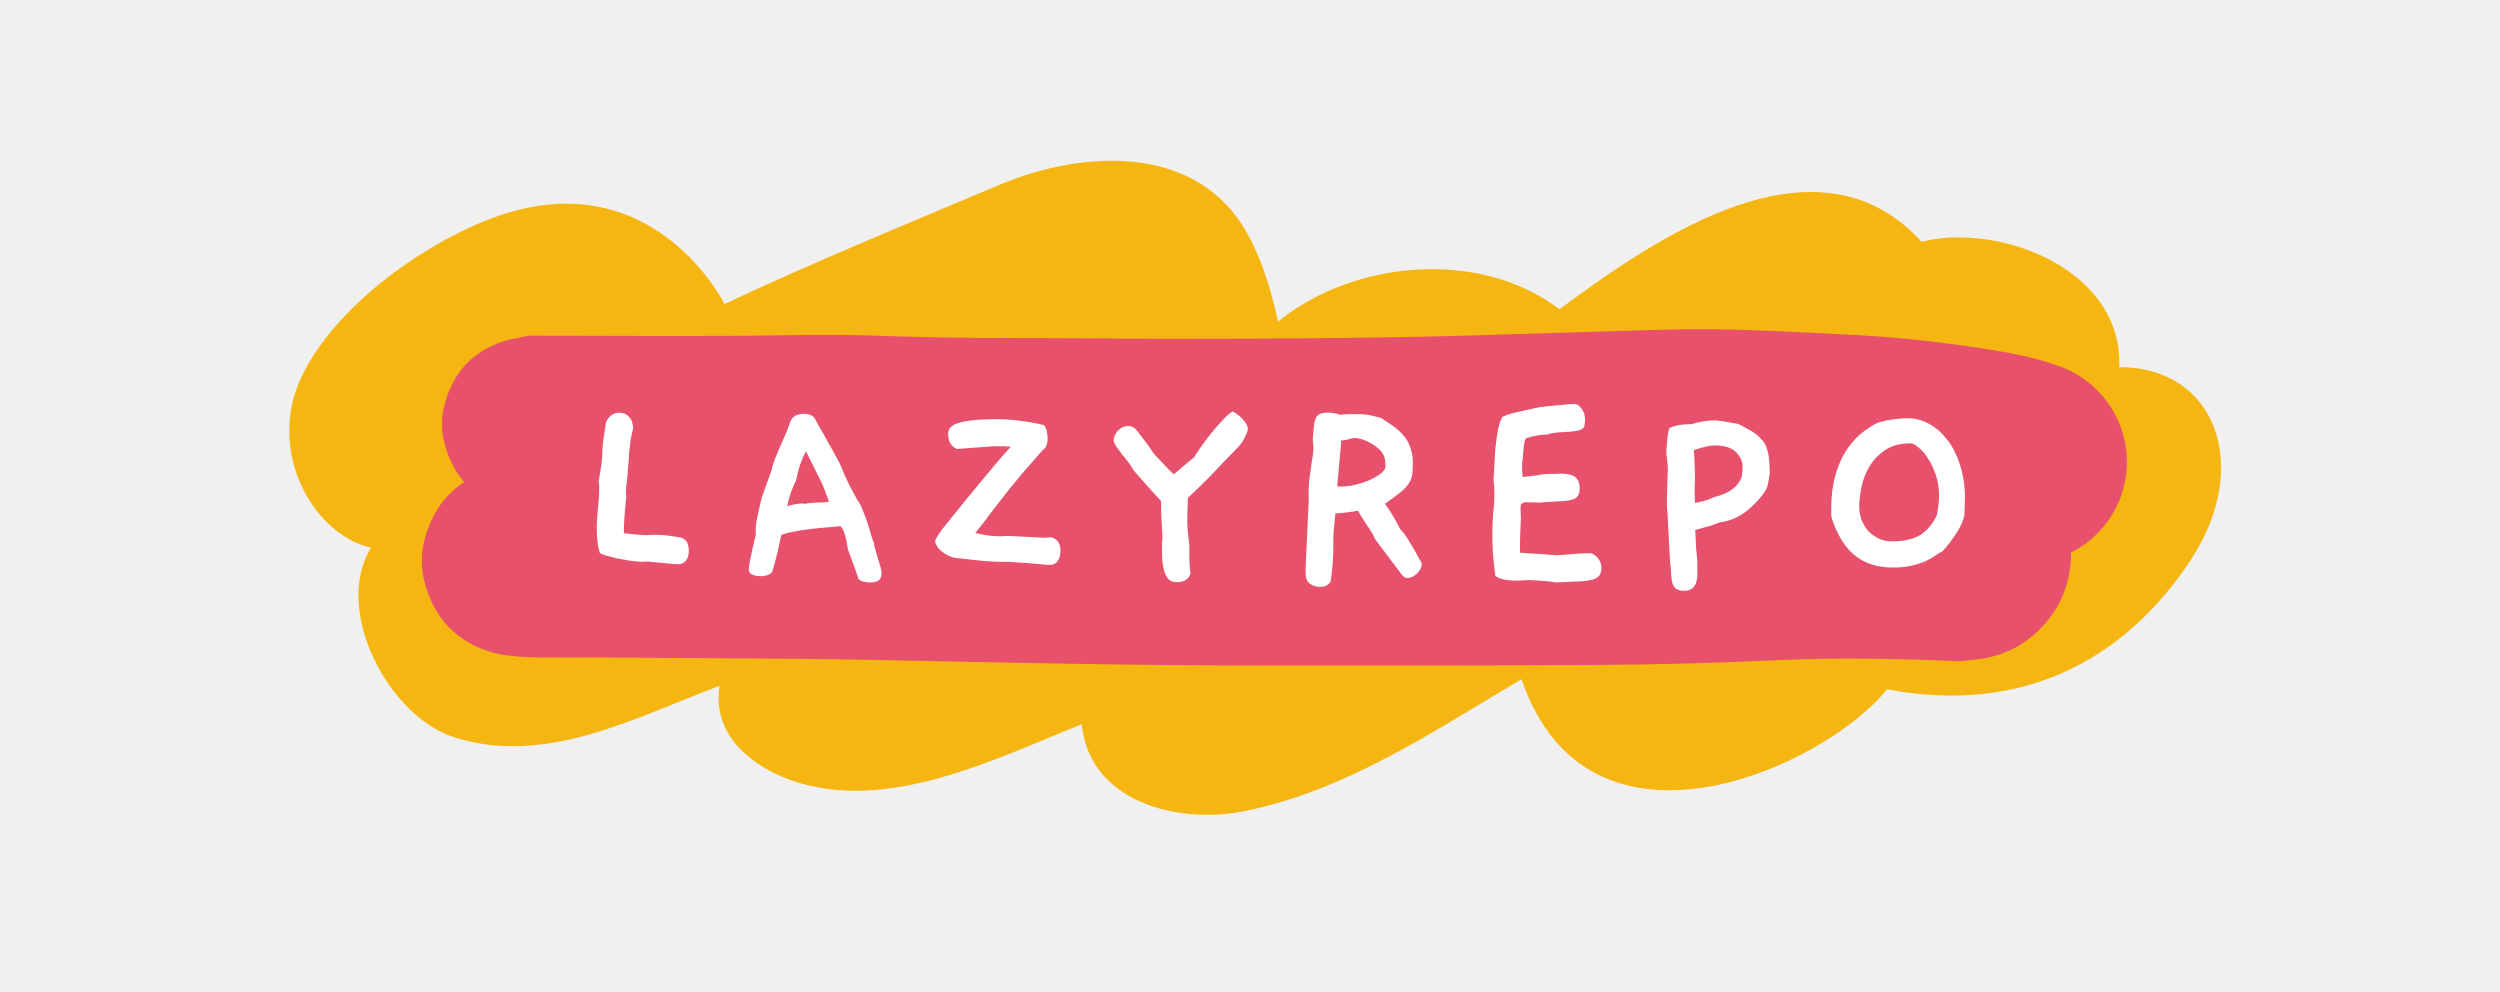
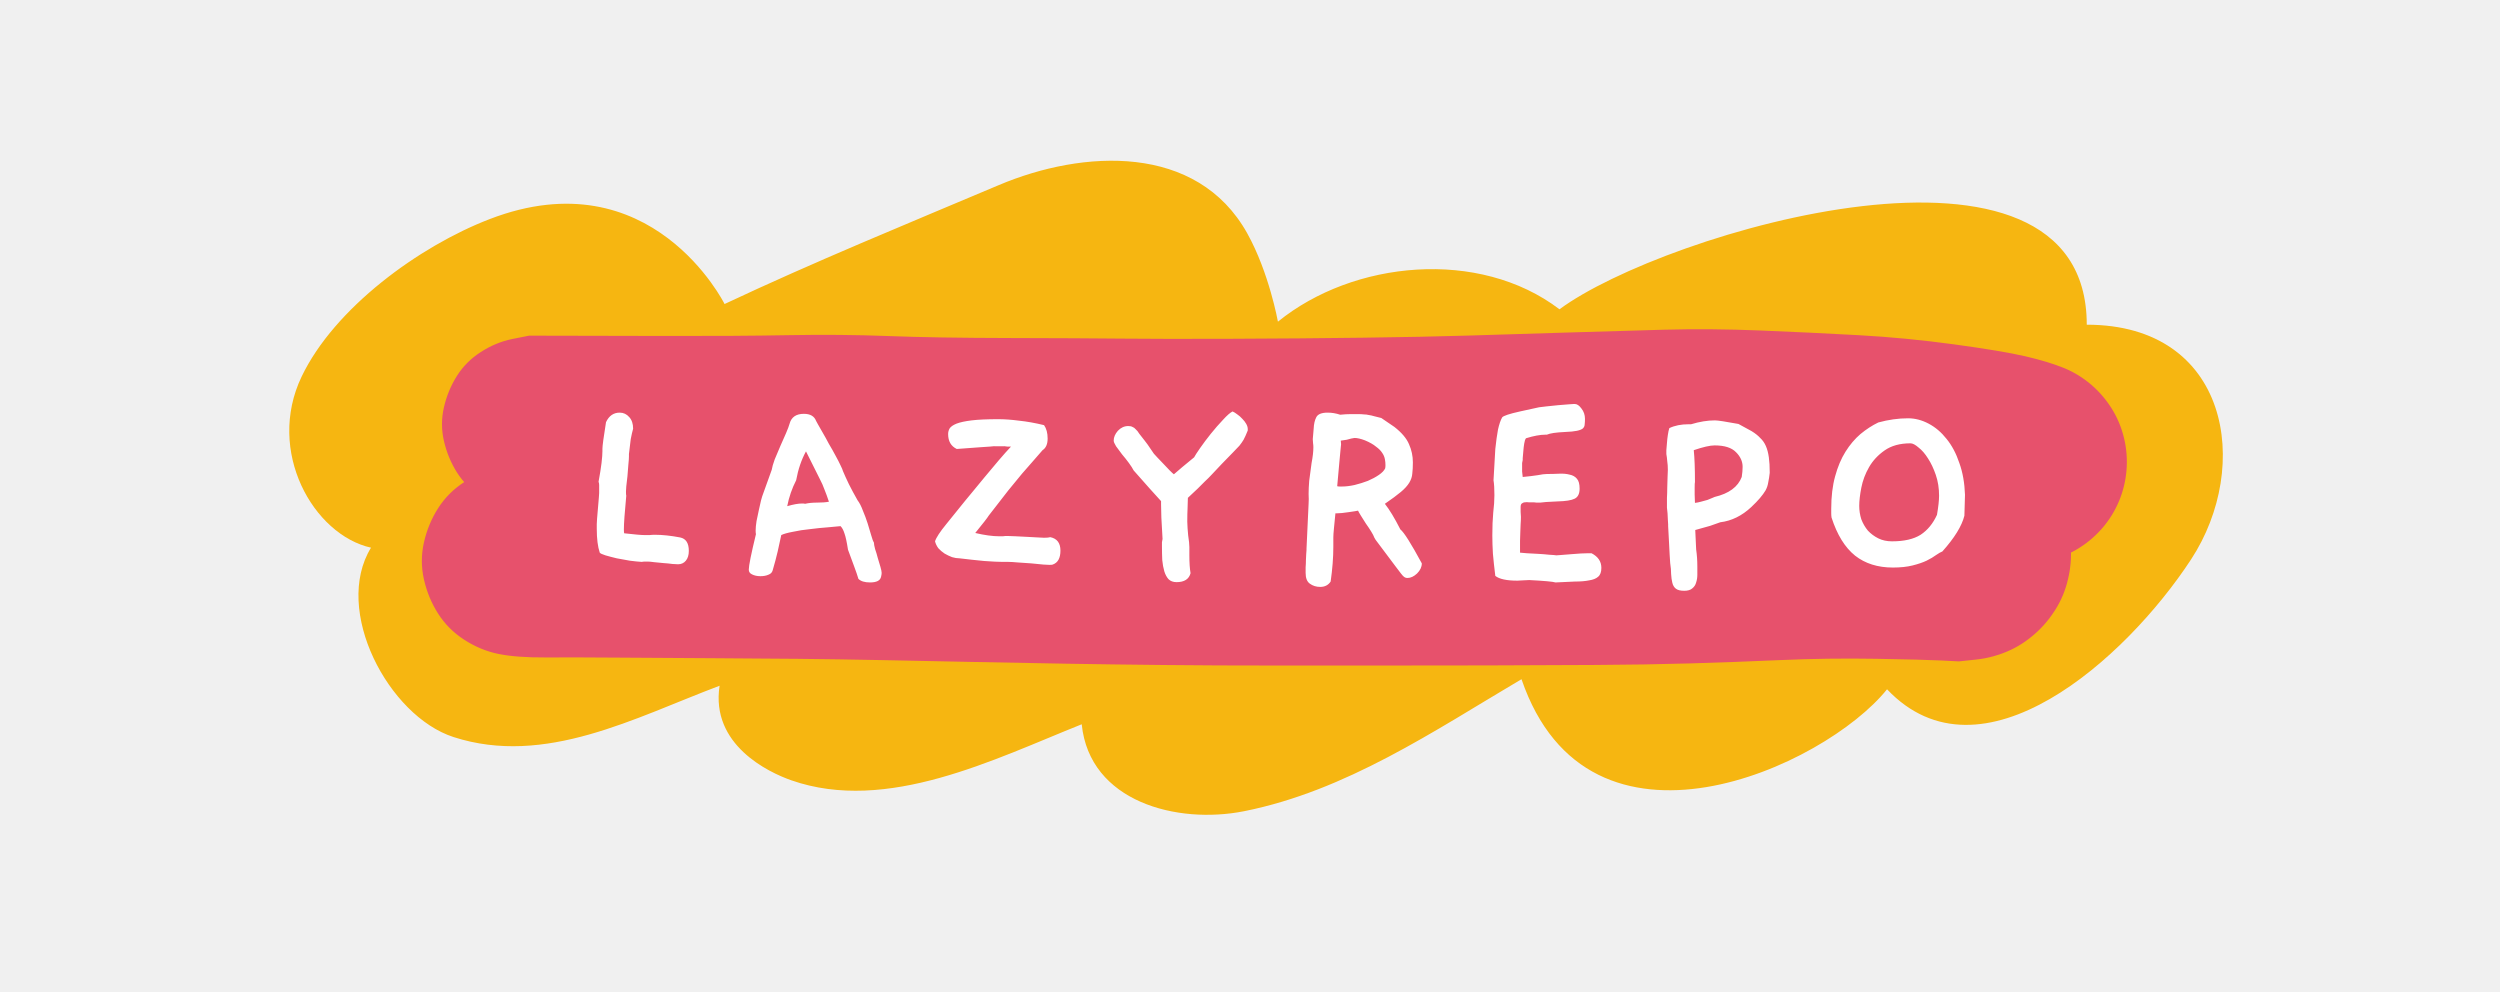
<svg xmlns="http://www.w3.org/2000/svg" width="822" height="326" viewBox="0 0 822 326" fill="none">
-   <path d="M328.426 60.854C356.182 49.131 393.597 47.146 410.08 76.697C417.29 89.623 420.179 105.769 420.179 105.769C444.97 85.627 486.375 81.606 512.761 101.695C544.795 77.956 597.424 41.723 631.837 79.511C656.831 73.058 698.134 88.3 696.806 120.707C728.595 120.707 740.522 153.215 720.435 183.919C698.88 216.869 664.985 235.146 620.459 226.638C599.98 252.168 522.385 288.011 500.271 223.321C471.341 240.418 442.577 260.027 409.099 266.717C387.072 271.118 358.255 263.692 355.671 238.143C326.935 249.617 291.62 267.565 260.192 256.567C252.596 253.908 233.606 244.846 236.602 225.471C208.782 235.932 179.303 252.107 149.122 242.344C127.775 235.438 109.357 200.689 121.987 180.077C103.06 175.848 87.414 148.407 99.175 123.824C109.94 101.323 137.748 80.976 161.034 72.026C214.247 51.574 238.235 99.961 238.235 99.961C267.749 86.072 298.362 73.553 328.426 60.854Z" fill="#F6B611" />
+   <path d="M328.426 60.854C356.182 49.131 393.597 47.146 410.08 76.697C417.29 89.623 420.179 105.769 420.179 105.769C444.97 85.627 486.375 81.606 512.761 101.695C546.977 76.339 686.127 34.923 686.127 106.761C732.935 106.761 740.522 153.215 720.435 183.919C698.88 216.869 651.346 259.213 620.459 226.638C599.98 252.168 522.385 288.011 500.271 223.321C471.341 240.418 442.577 260.027 409.099 266.717C387.072 271.118 358.255 263.692 355.671 238.143C326.935 249.617 291.62 267.565 260.192 256.567C252.596 253.908 233.606 244.846 236.602 225.471C208.782 235.932 179.303 252.107 149.122 242.344C127.775 235.438 109.357 200.689 121.987 180.077C103.06 175.848 87.414 148.407 99.175 123.824C109.94 101.323 137.748 80.976 161.034 72.026C214.247 51.574 238.235 99.961 238.235 99.961C267.749 86.072 298.362 73.553 328.426 60.854Z" fill="#F6B611" />
  <path d="M179.389 152.684C185.664 152.72 193.722 152.7 203.561 152.624C213.4 152.549 223.42 152.486 233.621 152.438C243.822 152.389 253.39 152.319 262.324 152.23C271.258 152.141 280.466 152.001 289.948 151.81C299.43 151.62 309.415 151.417 319.903 151.203C330.391 150.989 340.605 150.797 350.545 150.627C360.486 150.457 371.299 150.313 382.984 150.195C394.668 150.077 406.424 150.021 418.249 150.027C430.075 150.033 441.702 150.032 453.133 150.024C464.563 150.016 476.56 150.03 489.124 150.067C501.688 150.103 513.227 150.06 523.74 149.937C534.253 149.814 543.945 149.569 552.816 149.202C561.687 148.835 571.404 148.326 581.969 147.674C592.533 147.022 602.619 146.542 612.229 146.236C621.838 145.929 630.219 145.972 637.37 146.366C644.52 146.759 649.959 147.37 653.684 148.198C657.41 149.026 660.899 150.426 664.153 152.397C667.407 154.368 670.26 156.808 672.712 159.717C675.163 162.626 677.099 165.852 678.519 169.393C679.939 172.934 680.728 176.607 680.888 180.41C681.047 184.213 680.64 187.949 679.665 191.616C678.691 195.283 677.099 198.69 674.889 201.837C672.68 204.984 670.095 207.706 667.133 210.004C664.172 212.301 660.848 214.053 657.161 215.26C653.474 216.467 649.755 217.065 646.004 217.056C642.253 217.047 638.547 216.429 634.886 215.204C631.225 213.978 627.913 212.21 624.952 209.897C621.991 207.585 619.405 204.85 617.196 201.692C614.986 198.534 613.42 195.119 612.496 191.447C611.573 187.775 611.178 184.038 611.312 180.235C611.446 176.431 612.261 172.763 613.757 169.23C615.253 165.696 617.202 162.481 619.603 159.583C622.004 156.686 624.87 154.26 628.2 152.306C631.53 150.353 635.032 148.971 638.707 148.161C642.381 147.351 646.126 147.157 649.94 147.58C653.754 148.003 657.384 149.018 660.829 150.625C664.274 152.232 667.369 154.349 670.113 156.977C672.858 159.604 675.125 162.602 676.914 165.971C678.704 169.339 679.901 172.904 680.506 176.665C681.111 180.426 681.098 184.184 680.468 187.94C679.837 191.696 678.628 195.254 676.838 198.615C675.048 201.976 672.769 204.962 669.999 207.573C667.229 210.184 664.109 212.284 660.638 213.875C657.167 215.466 653.55 216.461 649.787 216.862C646.024 217.263 644.126 217.463 644.094 217.465C644.062 217.466 642.139 217.368 638.325 217.171C634.511 216.974 627.328 216.787 616.776 216.611C606.224 216.434 595.755 216.576 585.369 217.036C574.983 217.496 565.011 217.864 555.452 218.137C545.894 218.411 535.603 218.579 524.581 218.639C513.558 218.7 501.739 218.749 489.124 218.787C476.509 218.824 464.512 218.838 453.133 218.829C441.753 218.82 430.126 218.819 418.249 218.826C406.373 218.833 394.617 218.777 382.984 218.658C371.35 218.54 360.537 218.395 350.545 218.226C340.554 218.057 330.34 217.865 319.903 217.65C309.466 217.435 299.481 217.233 289.948 217.043C280.415 216.854 271.207 216.714 262.324 216.624C253.441 216.533 243.864 216.464 233.592 216.416C223.32 216.368 213.31 216.306 203.561 216.229C193.812 216.153 185.75 216.133 179.375 216.17C173.001 216.207 167.84 215.821 163.892 215.013C159.945 214.205 156.197 212.653 152.65 210.356C149.103 208.06 146.235 205.192 144.046 201.752C141.857 198.312 140.305 194.565 139.39 190.509C138.474 186.454 138.474 182.398 139.39 178.341C140.306 174.284 141.858 170.537 144.048 167.099C146.237 163.662 149.105 160.794 152.653 158.495C156.2 156.197 159.948 154.645 163.895 153.84C167.843 153.034 169.87 152.631 169.976 152.63C170.083 152.629 173.216 152.647 179.375 152.684H179.389Z" fill="#E7516C" />
  <path d="M185.29 110.389C192.848 110.404 204.225 110.429 219.42 110.465C234.616 110.5 247.899 110.413 259.268 110.204C270.637 109.994 281.566 110.09 292.053 110.491C302.54 110.892 315.786 111.11 331.789 111.144C347.792 111.179 360.171 111.243 368.927 111.337C377.682 111.431 389.743 111.449 405.109 111.389C420.476 111.329 434.829 111.211 448.169 111.036C461.509 110.861 472.997 110.63 482.632 110.342C492.268 110.055 502.877 109.729 514.459 109.363C526.042 108.998 536.931 108.679 547.127 108.406C557.322 108.134 567.893 108.22 578.839 108.666C589.785 109.112 600.496 109.622 610.972 110.199C621.447 110.775 631.967 111.785 642.531 113.23C653.095 114.675 660.877 115.978 665.876 117.138C670.875 118.299 675.065 119.562 678.446 120.928C681.827 122.294 684.896 124.164 687.654 126.538C690.412 128.912 692.73 131.666 694.608 134.801C696.486 137.936 697.798 141.286 698.543 144.851C699.289 148.417 699.467 152.012 699.078 155.637C698.689 159.262 697.721 162.726 696.174 166.028C694.628 169.331 692.59 172.301 690.061 174.938C687.533 177.576 684.654 179.741 681.426 181.433C678.198 183.126 674.785 184.259 671.187 184.833C667.588 185.407 663.984 185.391 660.374 184.782C656.764 184.174 653.363 183.009 650.173 181.287C646.982 179.564 644.129 177.372 641.614 174.711C639.099 172.049 637.087 169.06 635.577 165.744C634.068 162.428 633.125 158.955 632.75 155.325C632.375 151.696 632.578 148.102 633.361 144.545C634.144 140.988 635.494 137.651 637.411 134.532C639.329 131.414 641.672 128.682 644.441 126.335C647.211 123.989 650.306 122.148 653.726 120.812C657.146 119.477 660.661 118.72 664.271 118.541C667.881 118.363 671.46 118.769 675.007 119.76C678.555 120.752 681.815 122.279 684.789 124.342C687.762 126.405 690.36 128.893 692.583 131.806C694.806 134.719 696.487 137.907 697.626 141.371C698.766 144.835 699.326 148.39 699.308 152.036C699.289 155.682 698.69 159.231 697.512 162.684C696.333 166.137 694.627 169.309 692.392 172.2C690.157 175.092 687.534 177.555 684.521 179.588C681.509 181.622 678.236 183.117 674.702 184.075C671.168 185.032 667.589 185.404 663.966 185.19C660.342 184.976 658.52 184.868 658.502 184.868C658.483 184.867 652.243 183.677 639.78 181.296C627.318 178.916 616.39 177.21 606.998 176.178C597.606 175.146 587.761 174.037 577.464 172.851C567.166 171.665 556.977 170.909 546.898 170.584C536.818 170.259 526.005 169.915 514.459 169.55C502.914 169.186 492.305 168.86 482.632 168.571C472.96 168.283 461.472 168.052 448.169 167.878C434.866 167.703 420.513 167.586 405.109 167.525C389.706 167.464 377.645 167.481 368.927 167.576C360.208 167.672 347.829 167.736 331.789 167.769C315.749 167.803 302.503 168.02 292.053 168.422C281.603 168.824 270.663 168.92 259.233 168.71C247.803 168.5 234.532 168.413 219.42 168.449C204.309 168.485 192.923 168.511 185.263 168.525C177.603 168.539 171.977 168.177 168.387 167.44C164.796 166.703 161.368 165.283 158.102 163.18C154.836 161.077 152.212 158.453 150.23 155.307C148.248 152.162 146.828 148.734 145.97 145.022C145.111 141.31 145.112 137.599 145.971 133.889C146.829 130.179 148.25 126.75 150.231 123.604C152.213 120.457 154.837 117.834 158.104 115.733C161.371 113.632 164.799 112.212 168.39 111.473C171.98 110.734 173.834 110.365 173.953 110.366C174.072 110.368 177.842 110.375 185.263 110.389H185.29Z" fill="#E7516C" />
  <path d="M223.645 176.716C225.539 177.108 226.486 178.577 226.486 181.124C226.486 182.496 226.16 183.573 225.507 184.357C224.854 185.14 224.005 185.532 222.96 185.532C222.633 185.532 222.013 185.5 221.099 185.434C220.184 185.304 219.205 185.206 218.16 185.14C217.115 185.01 216.103 184.912 215.123 184.846C214.144 184.716 213.458 184.651 213.066 184.651C212.675 184.651 212.315 184.651 211.989 184.651C211.662 184.651 211.336 184.683 211.009 184.749C209.899 184.683 208.593 184.553 207.091 184.357C205.655 184.096 204.218 183.834 202.781 183.573C201.41 183.247 200.169 182.92 199.059 182.594C198.014 182.267 197.394 181.973 197.198 181.712C196.545 179.753 196.218 177.141 196.218 173.876C196.218 173.353 196.218 172.831 196.218 172.308C196.218 171.721 196.251 171.133 196.316 170.545L196.904 163.591C196.969 163.068 197.002 162.578 197.002 162.121C197.002 161.599 197.002 161.142 197.002 160.75C197.002 160.227 197.002 159.803 197.002 159.476C197.002 159.085 196.937 158.725 196.806 158.399C197.263 155.917 197.59 153.86 197.786 152.228C197.982 150.53 198.079 149.224 198.079 148.31V147.526C198.079 146.612 198.471 143.706 199.255 138.808C200.234 136.718 201.736 135.674 203.761 135.674C205.002 135.674 206.046 136.163 206.895 137.143C207.744 138.057 208.169 139.331 208.169 140.963C207.908 141.877 207.646 143.02 207.385 144.392C207.189 145.763 206.993 147.395 206.797 149.289V150.073C206.797 150.661 206.732 151.575 206.601 152.816C206.536 153.991 206.438 155.232 206.308 156.538C206.177 157.779 206.046 158.921 205.916 159.966C205.85 160.946 205.818 161.501 205.818 161.631C205.818 162.35 205.85 162.807 205.916 163.003C205.655 165.745 205.459 168.031 205.328 169.86C205.197 171.688 205.132 173.092 205.132 174.072C205.132 174.725 205.165 175.149 205.23 175.345C208.626 175.737 210.879 175.933 211.989 175.933C212.511 175.933 213.034 175.933 213.556 175.933C214.144 175.867 214.732 175.835 215.319 175.835C217.801 175.835 220.576 176.129 223.645 176.716ZM289.692 189.646C289.431 190.887 288.223 191.507 286.068 191.507C284.305 191.507 283.031 191.116 282.248 190.332C281.921 189.222 281.464 187.883 280.877 186.316C280.289 184.683 279.603 182.822 278.819 180.732C278.428 178.186 278.036 176.39 277.644 175.345C277.318 174.3 276.893 173.516 276.371 172.994C275.391 173.059 273.987 173.19 272.159 173.386C270.33 173.516 268.404 173.712 266.379 173.974C264.355 174.17 262.461 174.463 260.698 174.855C258.935 175.182 257.661 175.541 256.878 175.933C256.551 177.565 256.159 179.361 255.702 181.32C255.245 183.279 254.69 185.369 254.037 187.589C253.841 188.242 253.384 188.699 252.666 188.961C251.947 189.287 251.066 189.45 250.021 189.45C248.976 189.45 248.062 189.254 247.278 188.863C246.56 188.536 246.201 188.014 246.201 187.295C246.201 185.989 246.984 182.104 248.552 175.639C248.486 175.378 248.454 174.986 248.454 174.463C248.454 173.614 248.552 172.57 248.748 171.329C249.009 170.023 249.27 168.782 249.531 167.607C249.792 166.431 250.021 165.419 250.217 164.57C250.478 163.721 250.609 163.264 250.609 163.199L253.743 154.481C253.874 153.632 254.2 152.489 254.723 151.052C255.311 149.616 255.931 148.146 256.584 146.644C257.237 145.143 257.857 143.739 258.445 142.432C259.033 141.061 259.425 140.016 259.621 139.298C260.208 137.143 261.776 136.065 264.322 136.065C266.412 136.065 267.751 136.849 268.338 138.416C268.338 138.416 268.534 138.776 268.926 139.494C269.318 140.212 269.84 141.126 270.493 142.237C271.146 143.347 271.832 144.587 272.55 145.959C273.334 147.265 274.052 148.538 274.705 149.779C275.358 150.954 275.914 152.032 276.371 153.011C276.828 153.926 277.089 154.546 277.154 154.873C277.677 156.113 278.33 157.55 279.113 159.183C279.897 160.75 280.844 162.513 281.954 164.472C282.607 165.321 283.195 166.464 283.717 167.9C284.305 169.272 284.827 170.676 285.284 172.112C285.742 173.549 286.133 174.855 286.46 176.031C286.786 177.206 287.08 177.99 287.341 178.382C287.341 178.839 287.472 179.557 287.733 180.537C288.06 181.451 288.354 182.43 288.615 183.475C288.941 184.52 289.235 185.5 289.496 186.414C289.758 187.328 289.888 187.981 289.888 188.373C289.888 188.699 289.823 189.124 289.692 189.646ZM272.55 164.962C272.028 163.395 271.538 162.056 271.081 160.946C270.689 159.836 270.2 158.725 269.612 157.615C269.089 156.505 268.469 155.264 267.751 153.893C267.032 152.456 266.118 150.628 265.008 148.408C263.506 151.15 262.429 154.318 261.776 157.909C260.404 160.587 259.425 163.427 258.837 166.431C260.861 165.843 262.494 165.55 263.735 165.55C264.192 165.55 264.518 165.582 264.714 165.648C265.824 165.386 267.163 165.256 268.73 165.256C270.297 165.256 271.571 165.158 272.55 164.962ZM346.127 185.63C345.996 185.695 345.637 185.728 345.049 185.728C344.919 185.728 344.266 185.695 343.09 185.63C341.915 185.5 340.576 185.369 339.074 185.238C337.637 185.108 336.201 185.01 334.764 184.944C333.327 184.814 332.25 184.749 331.532 184.749H329.671C328.364 184.749 326.34 184.651 323.597 184.455C320.855 184.193 318.145 183.9 315.467 183.573C314.684 183.573 313.867 183.442 313.018 183.181C312.169 182.855 311.353 182.463 310.57 182.006C309.786 181.483 309.1 180.896 308.512 180.243C307.99 179.524 307.631 178.773 307.435 177.99C307.827 176.749 309.068 174.855 311.157 172.308L317.328 164.668C317.72 164.211 318.504 163.264 319.679 161.827C320.92 160.325 322.291 158.66 323.793 156.832C325.295 155.003 326.83 153.175 328.397 151.346C329.964 149.518 331.303 148.016 332.413 146.84H331.238C330.519 146.71 329.932 146.677 329.475 146.742C329.018 146.742 328.528 146.742 328.005 146.742C327.222 146.677 326.373 146.71 325.459 146.84C324.61 146.906 323.63 146.971 322.52 147.036L314.586 147.624C312.692 146.71 311.745 145.077 311.745 142.726C311.745 142.073 311.908 141.453 312.235 140.865C312.627 140.277 313.378 139.755 314.488 139.298C315.663 138.841 317.328 138.482 319.483 138.22C321.638 137.959 324.544 137.829 328.201 137.829C330.291 137.829 332.576 137.992 335.058 138.318C337.605 138.58 340.348 139.069 343.286 139.788C344.07 140.898 344.462 142.367 344.462 144.196C344.462 146.024 343.906 147.298 342.796 148.016C341.621 149.387 340.511 150.661 339.466 151.836C338.486 152.946 337.344 154.252 336.038 155.754C334.797 157.256 333.295 159.085 331.532 161.24C329.834 163.395 327.679 166.17 325.067 169.566C324.74 170.153 323.271 172.047 320.659 175.247C323.728 175.965 326.34 176.325 328.495 176.325C329.018 176.325 329.442 176.325 329.768 176.325C330.16 176.259 330.617 176.227 331.14 176.227C331.728 176.227 332.642 176.259 333.883 176.325C335.123 176.39 336.397 176.455 337.703 176.52C339.074 176.586 340.282 176.651 341.327 176.716C342.437 176.782 343.09 176.814 343.286 176.814C344.266 176.814 344.951 176.749 345.343 176.618C347.563 177.075 348.674 178.545 348.674 181.026C348.674 183.508 347.825 185.042 346.127 185.63ZM410.261 141.551C409.739 142.857 409.282 143.869 408.89 144.587C408.498 145.24 408.041 145.894 407.519 146.547C406.996 147.134 406.278 147.885 405.364 148.799C404.515 149.648 403.307 150.889 401.739 152.522C400.433 153.893 399.356 155.036 398.507 155.95C397.723 156.799 396.94 157.583 396.156 158.301C395.438 159.019 394.654 159.803 393.805 160.652C392.956 161.436 391.879 162.448 390.573 163.688C390.573 164.603 390.54 165.713 390.475 167.019C390.409 168.325 390.377 169.827 390.377 171.525C390.377 172.112 390.409 172.831 390.475 173.68C390.54 174.463 390.605 175.247 390.671 176.031C390.801 176.814 390.899 177.565 390.964 178.284C391.03 178.937 391.062 179.459 391.062 179.851V182.594C391.062 185.01 391.193 186.969 391.454 188.471C390.932 190.43 389.397 191.409 386.85 191.409C385.74 191.409 384.859 191.083 384.206 190.43C383.618 189.777 383.161 188.928 382.834 187.883C382.508 186.773 382.279 185.532 382.149 184.161C382.083 182.724 382.051 181.222 382.051 179.655C382.051 179.133 382.051 178.675 382.051 178.284C382.116 177.892 382.181 177.533 382.246 177.206C382.116 174.398 381.985 172.047 381.855 170.153C381.789 168.26 381.757 166.823 381.757 165.843V164.766C380.777 163.721 379.536 162.35 378.034 160.652C376.533 158.954 374.769 156.962 372.745 154.677C372.418 154.024 371.896 153.207 371.178 152.228C370.459 151.248 369.708 150.301 368.925 149.387C368.206 148.408 367.553 147.526 366.966 146.742C366.443 145.894 366.182 145.273 366.182 144.881C366.182 143.771 366.639 142.694 367.553 141.649C368.533 140.604 369.676 140.082 370.982 140.082C371.57 140.082 372.027 140.18 372.353 140.375C372.745 140.506 373.104 140.767 373.431 141.159C373.822 141.486 374.214 141.975 374.606 142.628C375.063 143.216 375.651 143.967 376.369 144.881C377.088 145.796 377.675 146.612 378.132 147.33C378.655 148.048 379.079 148.669 379.406 149.191C379.602 149.387 379.994 149.812 380.581 150.465C381.234 151.118 381.92 151.836 382.638 152.62C383.357 153.338 384.01 154.024 384.597 154.677C385.25 155.33 385.708 155.754 385.969 155.95C386.687 155.297 387.601 154.513 388.711 153.599C389.822 152.685 391.128 151.607 392.63 150.367C392.891 149.844 393.544 148.832 394.589 147.33C395.634 145.828 396.809 144.261 398.115 142.628C399.486 140.931 400.825 139.396 402.131 138.025C403.437 136.588 404.482 135.674 405.266 135.282C405.723 135.478 406.245 135.804 406.833 136.261C407.421 136.653 407.976 137.143 408.498 137.731C409.021 138.253 409.445 138.808 409.772 139.396C410.098 139.984 410.261 140.539 410.261 141.061V141.551ZM467.492 185.238C467.492 186.414 466.969 187.524 465.924 188.569C464.88 189.548 463.835 190.038 462.79 190.038C462.267 190.038 461.843 189.875 461.516 189.548C461.451 189.548 461.157 189.222 460.635 188.569C460.112 187.916 459.492 187.099 458.774 186.12C458.055 185.14 457.272 184.096 456.423 182.985C455.574 181.875 454.79 180.83 454.072 179.851C453.354 178.871 452.766 178.088 452.309 177.5C451.917 176.847 451.754 176.553 451.819 176.618C451.688 176.227 451.362 175.606 450.839 174.757C450.317 173.908 449.729 173.027 449.076 172.112C448.489 171.133 447.933 170.251 447.411 169.468C446.889 168.619 446.595 168.096 446.529 167.9C446.399 167.9 446.04 167.966 445.452 168.096C444.864 168.162 444.211 168.26 443.493 168.39C442.775 168.456 442.024 168.554 441.24 168.684C440.522 168.749 439.967 168.782 439.575 168.782H439.085C438.889 170.806 438.726 172.472 438.595 173.778C438.465 175.084 438.399 176.063 438.399 176.716V179.753C438.399 183.279 438.105 187.099 437.518 191.213C436.734 192.389 435.591 192.977 434.089 192.977C432.783 192.977 431.64 192.618 430.661 191.899C429.747 191.246 429.29 190.071 429.29 188.373C429.29 187.85 429.29 187.23 429.29 186.512C429.355 185.728 429.388 184.944 429.388 184.161C429.453 183.377 429.486 182.692 429.486 182.104C429.551 181.451 429.583 181.026 429.583 180.83V180.341L430.269 165.55C430.334 164.701 430.334 163.656 430.269 162.415C430.269 161.174 430.334 159.738 430.465 158.105L431.249 152.228C431.64 150.203 431.836 148.473 431.836 147.036C431.836 146.579 431.804 146.155 431.738 145.763C431.738 145.306 431.706 144.849 431.64 144.392C431.64 144.392 431.738 143.249 431.934 140.963C432 139.396 432.294 138.123 432.816 137.143C433.338 136.163 434.579 135.674 436.538 135.674C437.91 135.674 439.281 135.902 440.652 136.359C441.958 136.229 443.101 136.163 444.081 136.163C445.125 136.163 446.007 136.163 446.725 136.163C447.378 136.163 447.966 136.196 448.489 136.261C449.011 136.261 449.533 136.327 450.056 136.457C450.578 136.523 451.166 136.653 451.819 136.849C452.472 136.98 453.256 137.176 454.17 137.437L458.48 140.375C460.896 142.269 462.496 144.163 463.28 146.057C464.129 147.951 464.553 149.942 464.553 152.032C464.553 153.469 464.488 154.709 464.357 155.754C464.292 156.734 463.965 157.713 463.378 158.693C462.79 159.672 461.876 160.685 460.635 161.729C459.394 162.774 457.631 164.08 455.345 165.648C456.847 167.541 458.545 170.349 460.439 174.072C461.614 174.986 463.965 178.708 467.492 185.238ZM455.443 153.991C455.509 153.73 455.541 153.371 455.541 152.914C455.541 152.261 455.476 151.607 455.345 150.954C455.215 150.236 454.921 149.55 454.464 148.897C454.007 148.179 453.321 147.493 452.407 146.84C451.558 146.122 450.35 145.436 448.782 144.783C447.411 144.261 446.268 144 445.354 144C445.093 144.065 444.734 144.13 444.277 144.196C443.885 144.326 443.395 144.457 442.807 144.587C442.22 144.653 441.566 144.751 440.848 144.881C440.913 145.273 440.946 145.665 440.946 146.057C440.946 146.383 440.881 147.036 440.75 148.016C440.685 148.995 440.554 150.399 440.358 152.228C440.162 154.056 439.934 156.603 439.673 159.868C439.934 159.934 440.195 159.966 440.456 159.966C440.718 159.966 440.979 159.966 441.24 159.966C442.481 159.966 443.852 159.803 445.354 159.476C446.921 159.085 448.391 158.628 449.762 158.105C451.133 157.517 452.341 156.864 453.386 156.146C454.431 155.428 455.117 154.709 455.443 153.991ZM523.295 181.908C525.45 183.018 526.528 184.618 526.528 186.708C526.528 188.079 526.169 189.059 525.45 189.646C524.797 190.234 523.818 190.626 522.512 190.822C521.271 191.083 519.704 191.213 517.81 191.213C515.916 191.279 513.794 191.377 511.443 191.507C510.659 191.246 507.786 190.985 502.823 190.724C502.105 190.789 501.419 190.822 500.766 190.822C500.113 190.887 499.493 190.92 498.905 190.92C495.379 190.92 492.962 190.397 491.656 189.352C491.33 186.74 491.069 184.324 490.873 182.104C490.742 179.883 490.677 177.859 490.677 176.031C490.677 173.157 490.775 170.676 490.971 168.586C491.232 166.431 491.362 164.505 491.362 162.807C491.362 160.717 491.265 159.085 491.069 157.909L491.656 147.624C491.918 145.143 492.211 143.02 492.538 141.257C492.93 139.494 493.387 138.155 493.909 137.241C494.301 136.718 496.26 136.065 499.787 135.282L506.056 133.91C506.447 133.845 507.264 133.747 508.504 133.617C509.745 133.486 511.019 133.355 512.325 133.225C513.696 133.094 514.904 132.996 515.949 132.931C516.994 132.866 517.484 132.833 517.418 132.833H517.81C518.528 132.833 519.247 133.323 519.965 134.302C520.749 135.282 521.14 136.425 521.14 137.731C521.14 138.384 521.108 138.971 521.043 139.494C521.043 140.016 520.847 140.473 520.455 140.865C520.063 141.192 519.41 141.453 518.496 141.649C517.581 141.845 516.243 141.975 514.48 142.041C511.606 142.171 509.647 142.465 508.602 142.922H508.113C506.415 142.922 504.292 143.314 501.746 144.098C501.484 144.424 501.288 145.012 501.158 145.861C501.027 146.644 500.929 147.493 500.864 148.408C500.799 149.257 500.733 150.008 500.668 150.661C500.668 151.248 500.668 151.444 500.668 151.248C500.603 151.575 500.537 151.901 500.472 152.228C500.472 152.554 500.472 152.979 500.472 153.501C500.472 153.958 500.472 154.481 500.472 155.069C500.537 155.591 500.603 156.179 500.668 156.832C502.692 156.636 504.325 156.44 505.566 156.244C506.872 155.983 507.884 155.852 508.602 155.852C509.974 155.852 511.312 155.82 512.618 155.754C513.925 155.689 515.067 155.787 516.047 156.048C517.092 156.244 517.908 156.701 518.496 157.419C519.083 158.072 519.377 159.15 519.377 160.652C519.377 162.35 518.822 163.46 517.712 163.982C516.667 164.505 514.806 164.799 512.129 164.864C508.994 164.995 507.1 165.125 506.447 165.256C506.056 165.256 505.631 165.256 505.174 165.256C504.782 165.19 504.325 165.158 503.803 165.158C503.476 165.158 503.084 165.158 502.627 165.158C502.235 165.092 501.844 165.092 501.452 165.158C501.06 165.158 500.701 165.288 500.374 165.55C500.113 165.745 499.982 166.137 499.982 166.725C499.982 167.117 499.982 167.639 499.982 168.292C500.048 168.88 500.08 169.435 500.08 169.958C500.08 170.741 500.048 171.525 499.982 172.308C499.982 173.092 499.95 173.941 499.884 174.855C499.884 175.704 499.852 176.684 499.787 177.794C499.787 178.904 499.787 180.21 499.787 181.712C500.178 181.777 500.929 181.843 502.039 181.908C503.215 181.973 504.423 182.038 505.664 182.104C506.97 182.169 508.211 182.267 509.386 182.398C510.561 182.463 511.345 182.528 511.737 182.594C511.802 182.594 512.259 182.561 513.108 182.496C513.957 182.43 515.198 182.332 516.83 182.202C519.051 182.006 520.814 181.908 522.12 181.908H523.295ZM581.888 155.46C581.757 156.636 581.594 157.681 581.398 158.595C581.268 159.509 580.974 160.391 580.517 161.24C580.059 162.023 579.439 162.872 578.655 163.786C577.937 164.635 576.99 165.615 575.815 166.725C572.746 169.598 569.35 171.264 565.628 171.721C564.779 172.047 563.669 172.439 562.297 172.896C560.926 173.288 559.293 173.745 557.399 174.267L557.693 180.634C557.824 181.549 557.922 182.463 557.987 183.377C558.052 184.291 558.085 185.304 558.085 186.414C558.085 187.197 558.085 188.046 558.085 188.961C558.085 189.875 557.955 190.724 557.693 191.507C557.497 192.291 557.073 192.944 556.42 193.466C555.832 193.989 554.951 194.25 553.775 194.25C552.534 194.25 551.62 194.022 551.032 193.564C550.445 193.107 550.053 192.454 549.857 191.605C549.661 190.822 549.531 189.875 549.465 188.765C549.465 187.655 549.367 186.479 549.171 185.238V185.336C549.106 184.487 549.041 183.475 548.975 182.3C548.91 181.255 548.845 179.981 548.78 178.479C548.714 176.912 548.616 175.084 548.486 172.994V172.406C548.486 172.015 548.453 171.492 548.388 170.839C548.388 170.186 548.355 169.5 548.29 168.782C548.224 168.064 548.159 167.443 548.094 166.921C548.094 166.333 548.094 165.941 548.094 165.745C548.094 165.354 548.094 164.668 548.094 163.688C548.159 162.644 548.192 161.533 548.192 160.358C548.257 159.183 548.29 158.072 548.29 157.028C548.355 155.917 548.388 155.069 548.388 154.481C548.388 153.436 548.322 152.489 548.192 151.64C548.127 150.791 548.029 150.008 547.898 149.289C547.898 149.159 547.898 148.734 547.898 148.016C547.963 147.298 548.029 146.514 548.094 145.665C548.159 144.751 548.257 143.869 548.388 143.02C548.518 142.106 548.682 141.355 548.877 140.767C550.641 139.918 552.763 139.494 555.244 139.494H556.028C558.836 138.645 561.448 138.22 563.864 138.22C564.779 138.22 567.358 138.612 571.603 139.396L575.913 141.747C577.088 142.465 578.035 143.216 578.753 144C579.537 144.718 580.157 145.6 580.615 146.644C581.072 147.689 581.398 148.93 581.594 150.367C581.79 151.738 581.888 153.436 581.888 155.46ZM572.68 156.832C572.876 155.591 572.974 154.481 572.974 153.501C572.974 151.738 572.256 150.138 570.819 148.702C569.382 147.2 567.032 146.449 563.766 146.449C562.265 146.449 559.979 146.971 556.91 148.016C557.04 149.257 557.138 150.759 557.204 152.522C557.269 154.22 557.302 156.211 557.302 158.497C557.236 158.628 557.204 159.281 557.204 160.456C557.204 161.044 557.204 161.762 557.204 162.611C557.204 163.395 557.236 164.309 557.302 165.354C557.889 165.288 558.542 165.158 559.261 164.962C560.044 164.766 560.763 164.57 561.416 164.374C562.069 164.113 562.624 163.884 563.081 163.688C563.538 163.493 563.766 163.395 563.766 163.395C568.468 162.284 571.44 160.097 572.68 156.832ZM645.893 169.566C645.044 172.961 642.628 176.88 638.645 181.32C638.122 181.516 637.436 181.908 636.587 182.496C635.804 183.083 634.759 183.704 633.453 184.357C632.212 184.944 630.678 185.467 628.849 185.924C627.021 186.381 624.866 186.61 622.384 186.61C617.421 186.61 613.274 185.304 609.944 182.692C606.614 180.014 604.034 175.835 602.206 170.153C602.14 169.696 602.108 169.239 602.108 168.782C602.108 168.325 602.108 167.835 602.108 167.313C602.108 163.264 602.532 159.705 603.381 156.636C604.23 153.501 605.373 150.791 606.81 148.506C608.246 146.22 609.879 144.294 611.707 142.726C613.601 141.159 615.56 139.886 617.584 138.906C620.915 137.992 624.18 137.535 627.38 137.535C629.665 137.535 631.918 138.123 634.139 139.298C636.359 140.473 638.318 142.139 640.016 144.294C641.779 146.449 643.183 149.093 644.228 152.228C645.338 155.297 645.958 158.791 646.089 162.709L645.893 169.566ZM636.881 169.272C637.338 166.594 637.567 164.505 637.567 163.003C637.567 160.521 637.208 158.236 636.49 156.146C635.771 154.056 634.922 152.261 633.943 150.759C632.963 149.191 631.918 147.983 630.808 147.134C629.763 146.22 628.882 145.763 628.163 145.763C624.702 145.763 621.862 146.547 619.641 148.114C617.486 149.616 615.789 151.444 614.548 153.599C613.307 155.754 612.458 158.007 612.001 160.358C611.544 162.709 611.315 164.701 611.315 166.333C611.315 167.835 611.544 169.304 612.001 170.741C612.523 172.112 613.242 173.353 614.156 174.463C615.136 175.508 616.278 176.357 617.584 177.01C618.89 177.663 620.392 177.99 622.09 177.99C626.074 177.99 629.208 177.271 631.494 175.835C633.779 174.333 635.575 172.145 636.881 169.272Z" fill="white" />
</svg>
